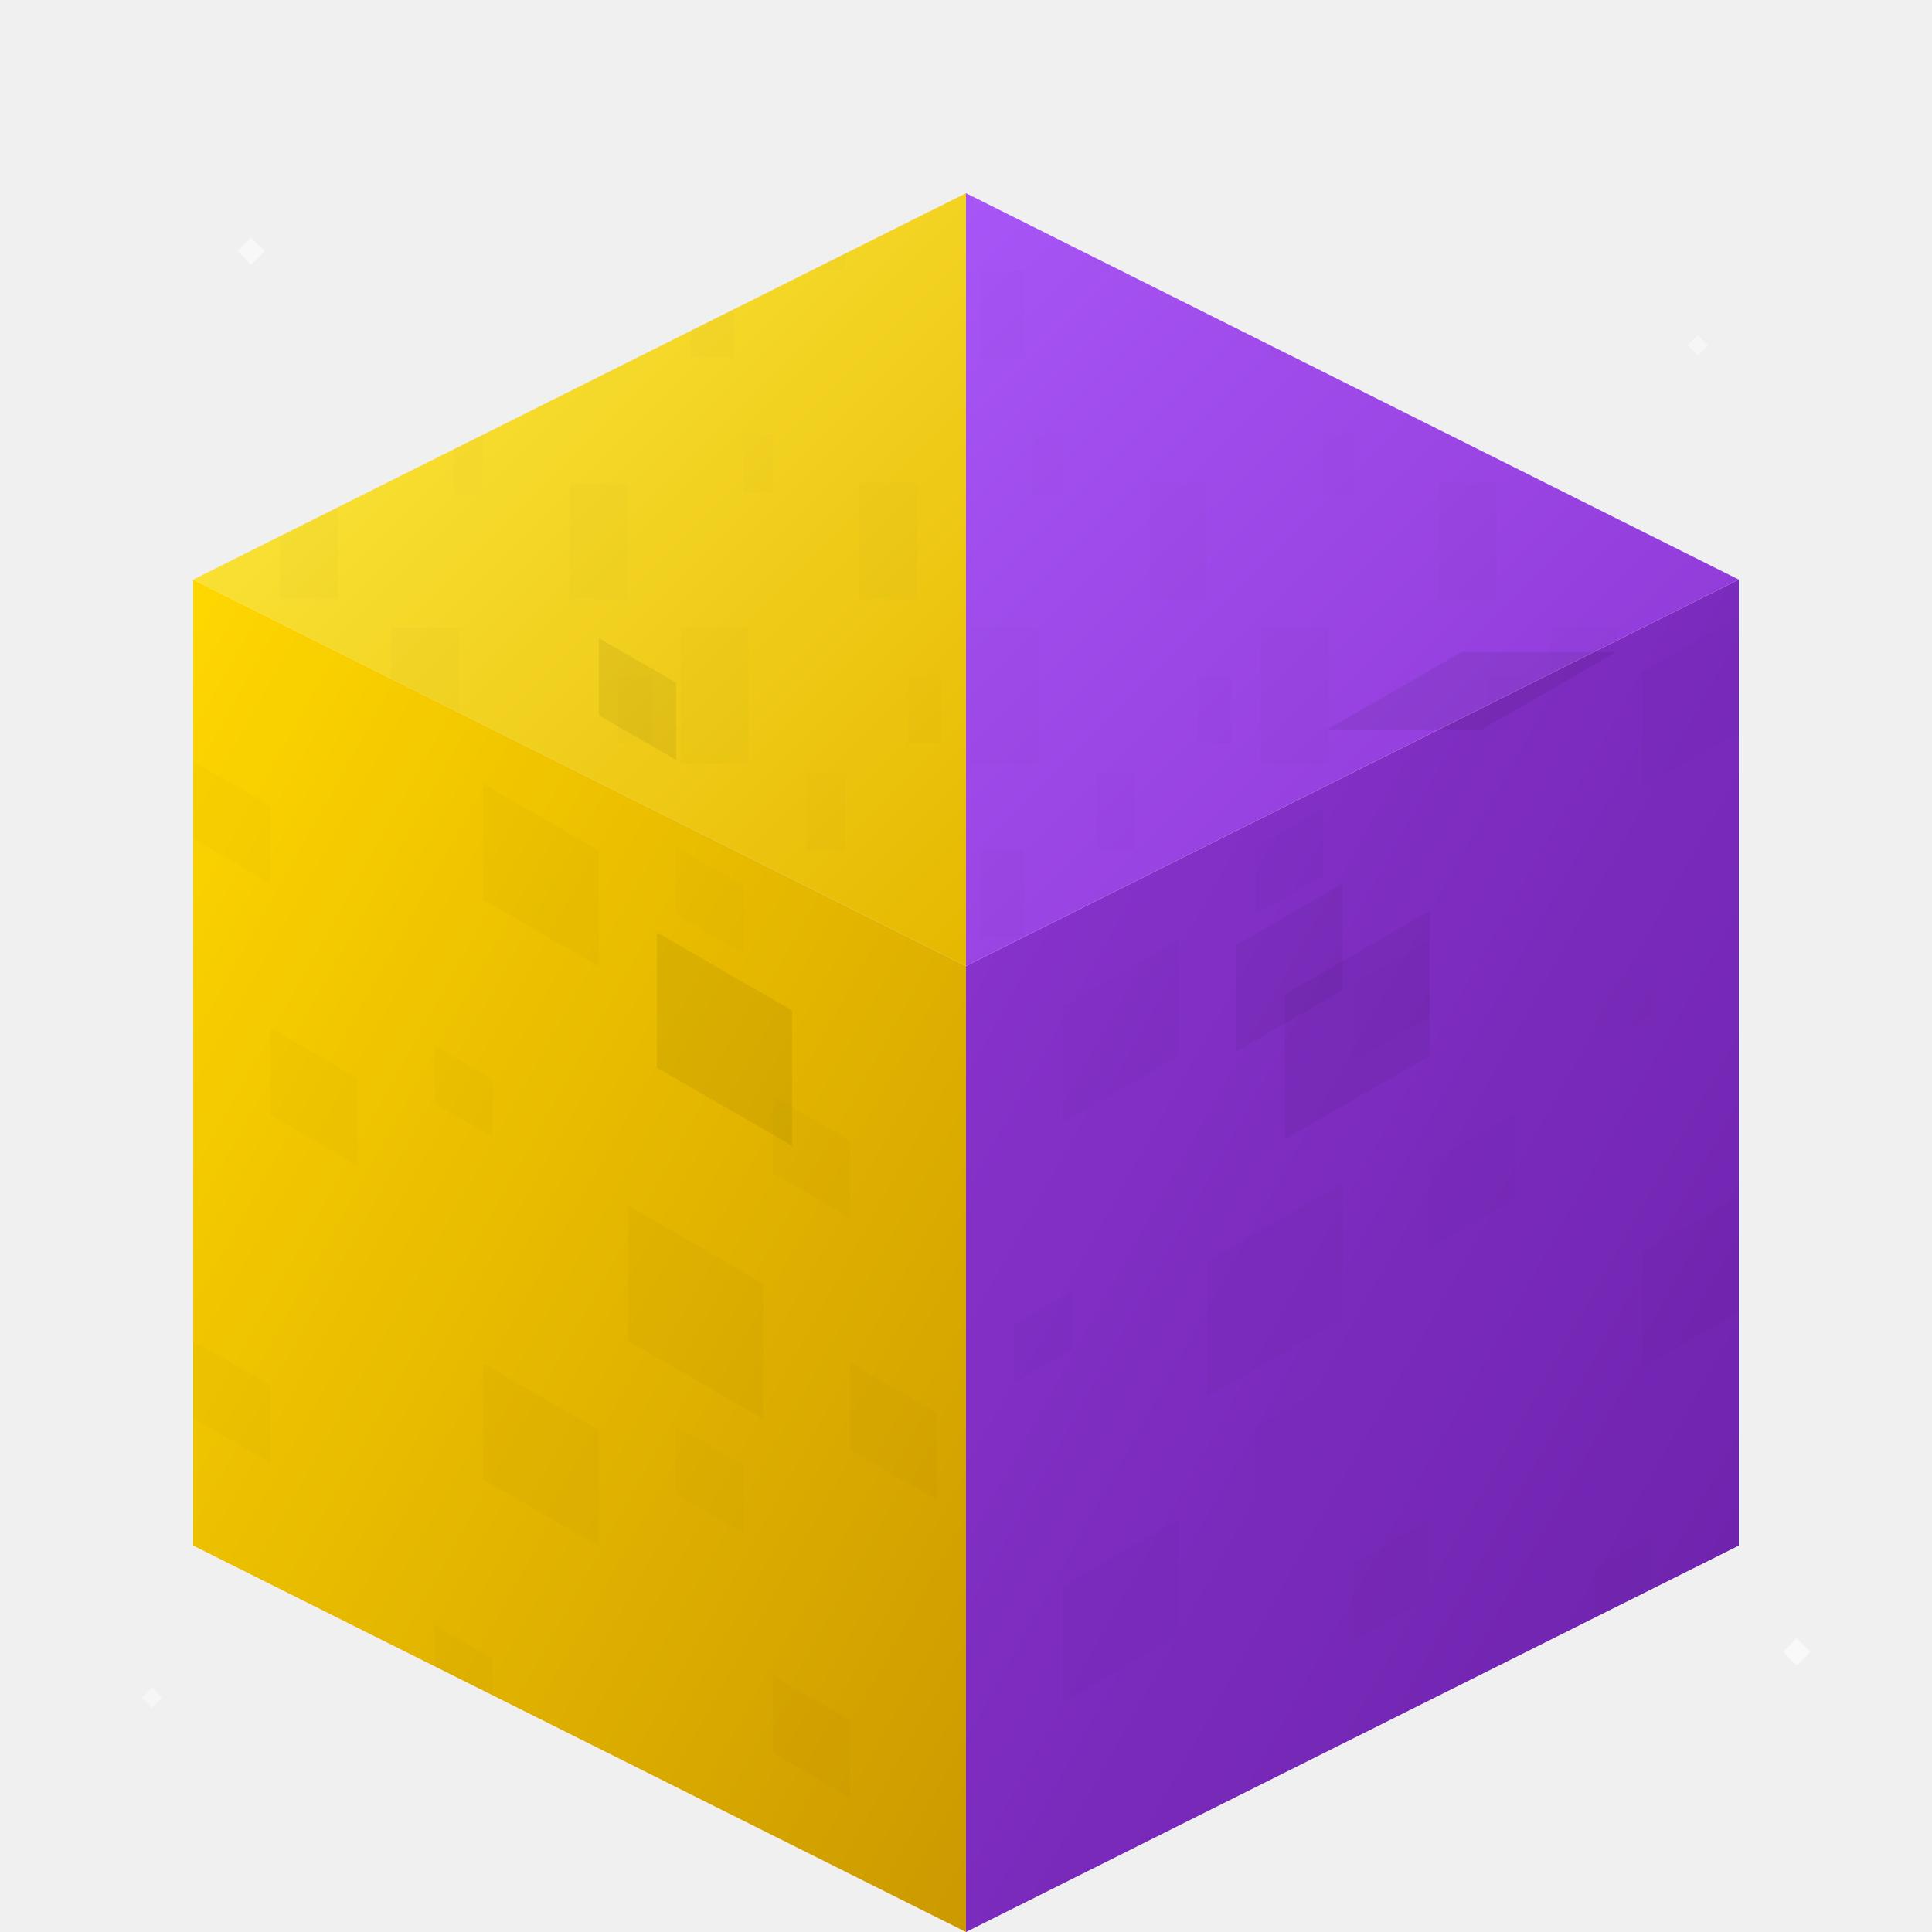
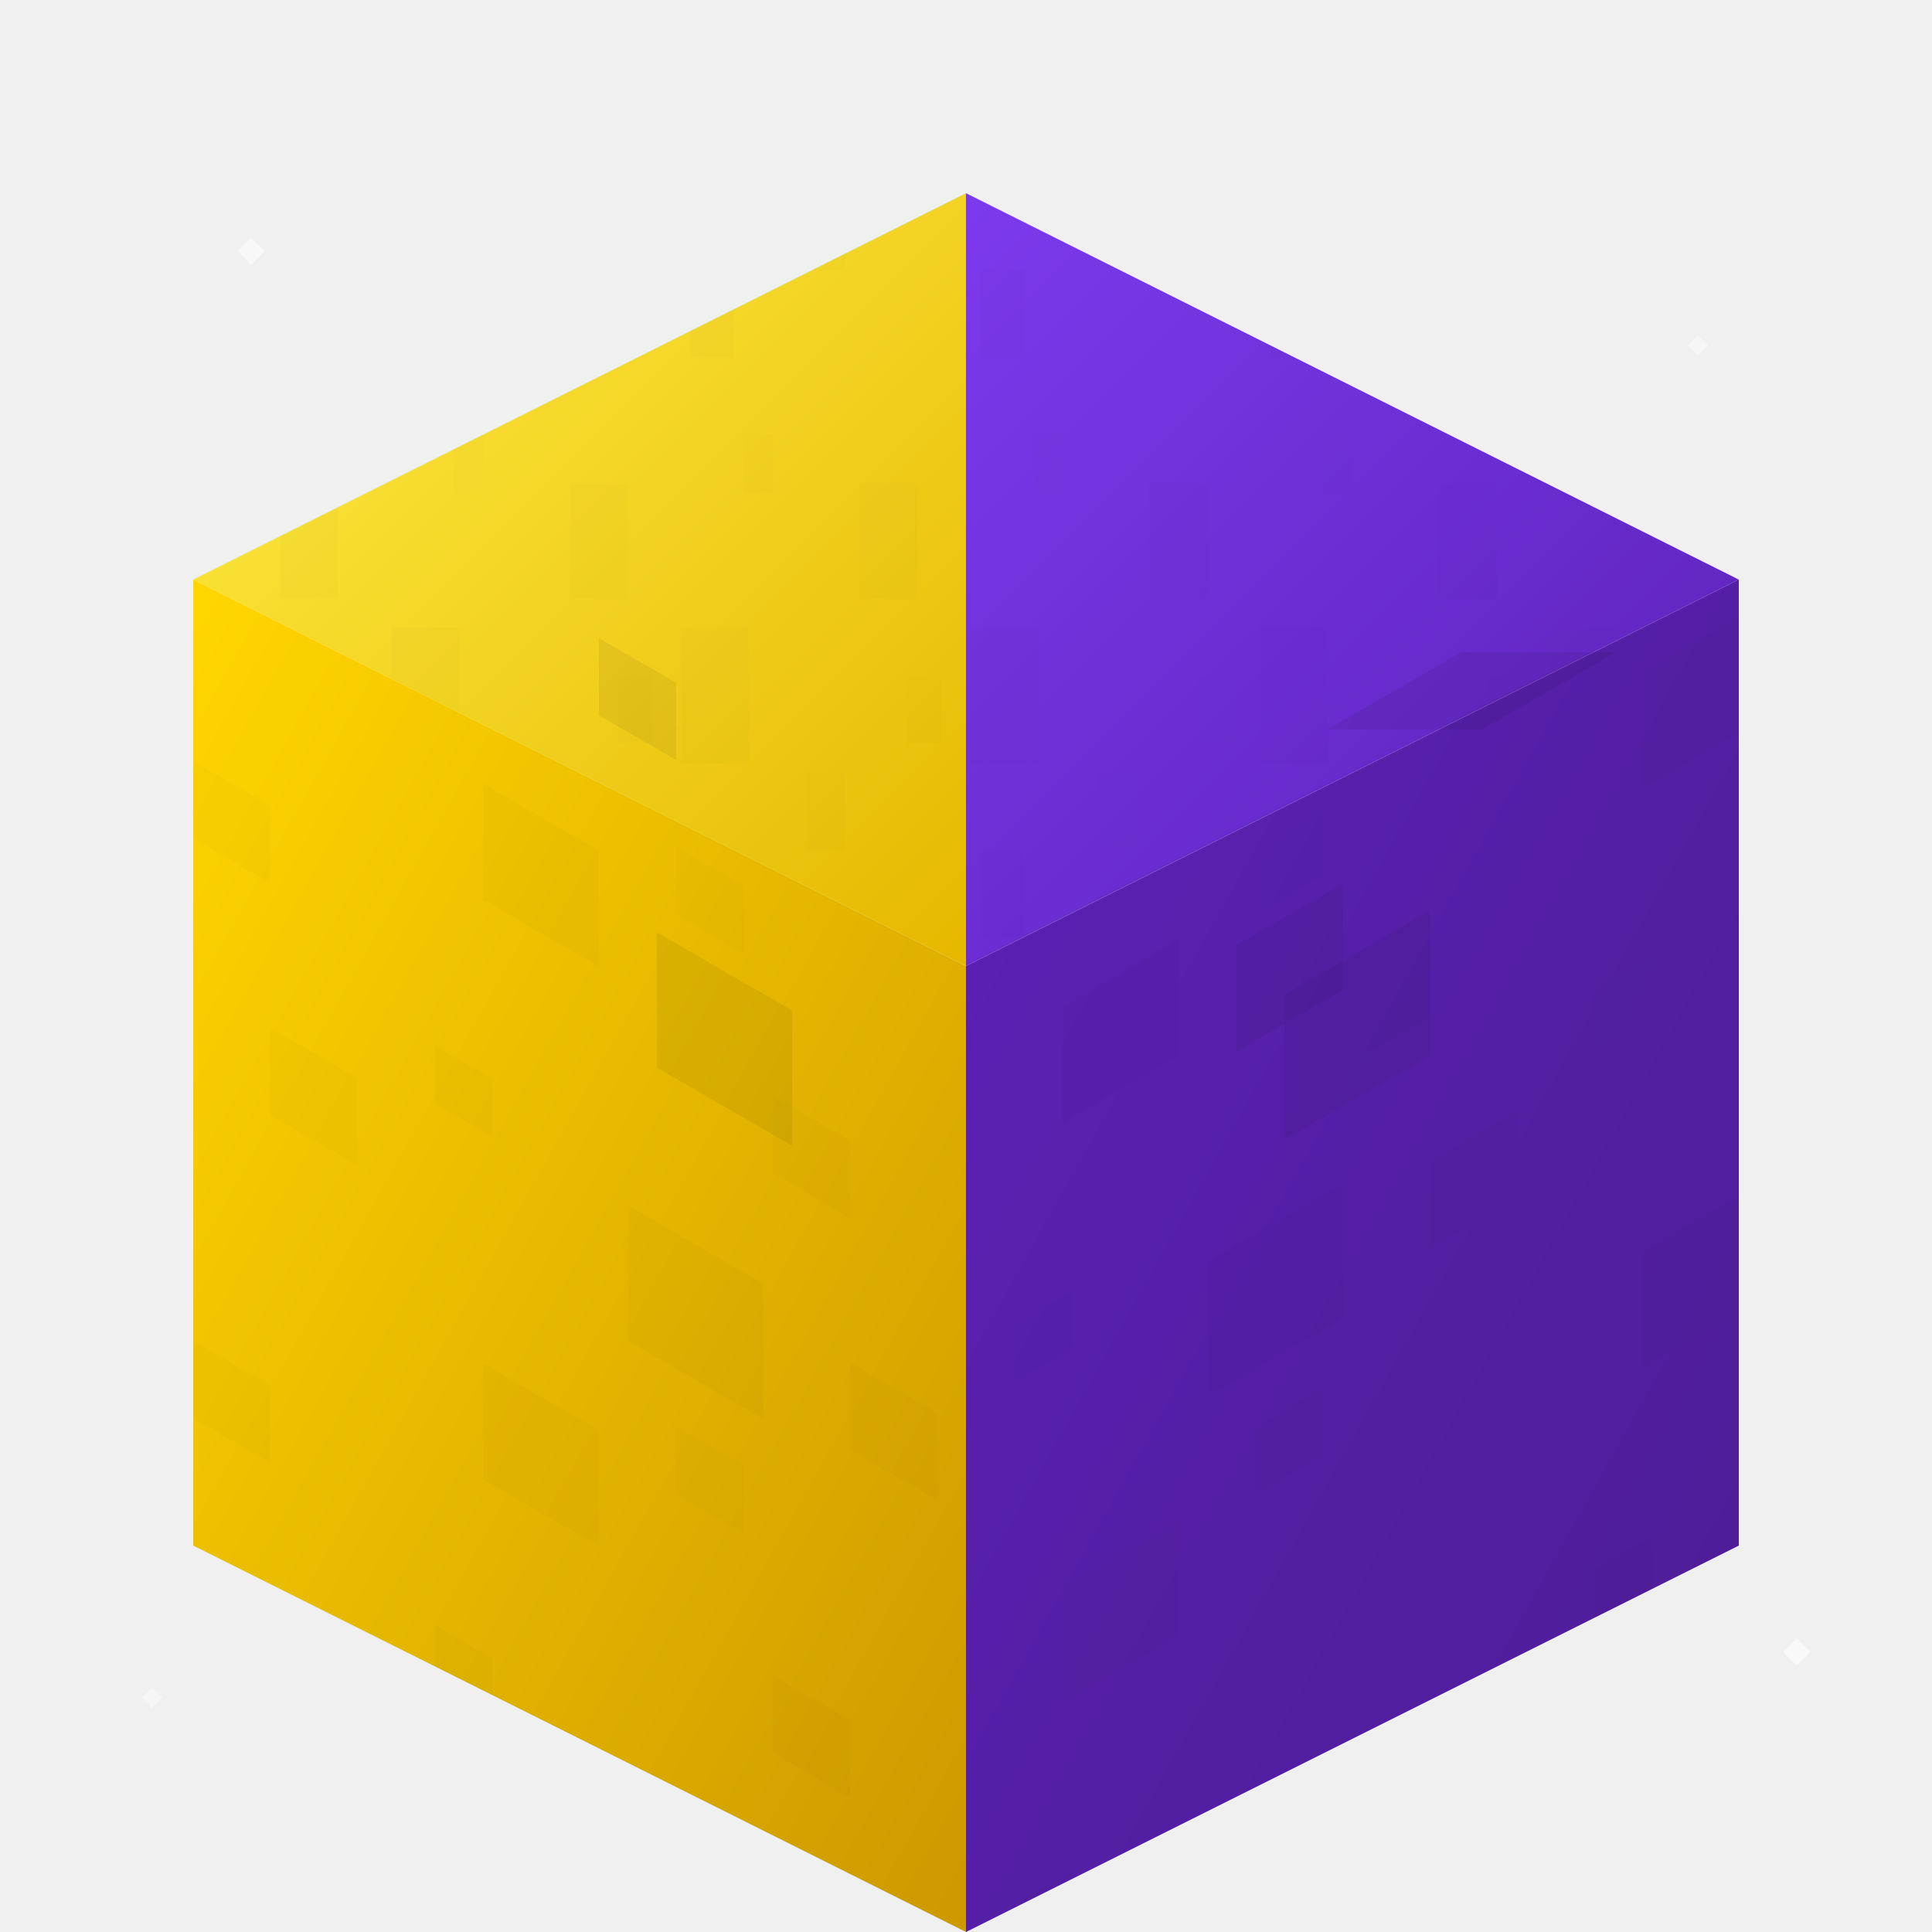
<svg xmlns="http://www.w3.org/2000/svg" width="200" height="200" viewBox="0 0 200 200" version="1.1">
  <defs>
    <linearGradient id="topYellow" x1="0%" y1="0%" x2="100%" y2="100%">
      <stop offset="0%" style="stop-color:#FFEE44;stop-opacity:1" />
      <stop offset="100%" style="stop-color:#E6B800;stop-opacity:1" />
    </linearGradient>
    <linearGradient id="leftYellow" x1="0%" y1="0%" x2="100%" y2="100%">
      <stop offset="0%" style="stop-color:#FFD700;stop-opacity:1" />
      <stop offset="100%" style="stop-color:#CC9900;stop-opacity:1" />
    </linearGradient>
    <linearGradient id="topPurple" x1="0%" y1="0%" x2="100%" y2="100%">
-       <stop offset="0%" style="stop-color:#A855F7;stop-opacity:1" />
-       <stop offset="100%" style="stop-color:#8B35D1;stop-opacity:1" />
+       <stop offset="0%" style="stop-color:#7C3AED;stop-opacity:1" />
+       <stop offset="100%" style="stop-color:#5B21B6;stop-opacity:1" />
    </linearGradient>
    <linearGradient id="rightPurple" x1="0%" y1="0%" x2="100%" y2="100%">
-       <stop offset="0%" style="stop-color:#8B35D1;stop-opacity:1" />
-       <stop offset="100%" style="stop-color:#6B21A8;stop-opacity:1" />
+       <stop offset="0%" style="stop-color:#5B21B6;stop-opacity:1" />
+       <stop offset="100%" style="stop-color:#4C1D95;stop-opacity:1" />
    </linearGradient>
    <pattern id="squares-left" x="0" y="0" width="60" height="60" patternUnits="userSpaceOnUse" patternTransform="skewY(30)">
      <rect x="10" y="10" width="12" height="12" fill="#000000" opacity="0.08" />
      <rect x="40" y="25" width="8" height="8" fill="#000000" opacity="0.06" />
      <rect x="25" y="45" width="14" height="14" fill="#000000" opacity="0.09" />
      <rect x="5" y="40" width="6" height="6" fill="#000000" opacity="0.06" />
      <rect x="48" y="48" width="9" height="9" fill="#000000" opacity="0.07" />
      <rect x="30" y="5" width="7" height="7" fill="#000000" opacity="0.05" />
    </pattern>
    <pattern id="squares-right" x="0" y="0" width="60" height="60" patternUnits="userSpaceOnUse" patternTransform="skewY(-30)">
      <rect x="10" y="10" width="12" height="12" fill="#000000" opacity="0.08" />
      <rect x="40" y="25" width="8" height="8" fill="#000000" opacity="0.06" />
      <rect x="25" y="45" width="14" height="14" fill="#000000" opacity="0.09" />
      <rect x="5" y="40" width="6" height="6" fill="#000000" opacity="0.06" />
      <rect x="48" y="48" width="9" height="9" fill="#000000" opacity="0.07" />
      <rect x="30" y="5" width="7" height="7" fill="#000000" opacity="0.05" />
    </pattern>
    <pattern id="squares-top" x="0" y="0" width="60" height="60" patternUnits="userSpaceOnUse" patternTransform="rotate(90) scale(1, 0.5)">
      <rect x="10" y="10" width="12" height="12" fill="#000000" opacity="0.08" />
      <rect x="40" y="25" width="8" height="8" fill="#000000" opacity="0.06" />
      <rect x="25" y="45" width="14" height="14" fill="#000000" opacity="0.09" />
      <rect x="5" y="40" width="6" height="6" fill="#000000" opacity="0.06" />
      <rect x="48" y="48" width="9" height="9" fill="#000000" opacity="0.07" />
      <rect x="30" y="5" width="7" height="7" fill="#000000" opacity="0.05" />
    </pattern>
  </defs>
  <g transform="translate(100, 100)">
    <path d="M -80,-40 L -80,60 L 0,100 L 0,0 Z" style="fill:url(#leftYellow)" />
    <path d="M -80,-40 L -80,60 L 0,100 L 0,0 Z" style="fill:url(#squares-left);opacity:0.25" />
    <path d="M 0,0 L 0,100 L 80,60 L 80,-40 Z" style="fill:url(#rightPurple)" />
    <path d="M 0,0 L 0,100 L 80,60 L 80,-40 Z" style="fill:url(#squares-right);opacity:0.22" />
    <path d="M -80,-40 L 0,-80 L 0,0 Z" style="fill:url(#topYellow)" />
    <path d="M -80,-40 L 0,-80 L 0,0 Z" style="fill:url(#squares-top);opacity:0.15" />
    <path d="M 0,-80 L 80,-40 L 0,0 Z" style="fill:url(#topPurple)" />
    <path d="M 0,-80 L 80,-40 L 0,0 Z" style="fill:url(#squares-top);opacity:0.15" />
    <g transform="skewY(30)">
      <rect x="-32" y="15" width="14" height="14" fill="#000000" opacity="0.06" />
      <rect x="-38" y="-12" width="8" height="8" fill="#000000" opacity="0.06" />
    </g>
    <g transform="skewY(-30)">
      <rect x="28" y="14" width="11" height="11" fill="#000000" opacity="0.05" />
      <rect x="33" y="22" width="15" height="15" fill="#000000" opacity="0.05" />
    </g>
    <g transform="matrix(1, 0, -0.866, 0.5, 0, 0)">
      <rect x="-5" y="-65" width="16" height="16" fill="#000000" opacity="0.07" />
    </g>
  </g>
  <rect x="25" y="25" width="2" height="2" fill="#FFFFFF" opacity="0.5" transform="rotate(45 26 26)" />
  <rect x="175" y="35" width="1.5" height="1.5" fill="#FFFFFF" opacity="0.4" transform="rotate(45 175.75 35.75)" />
  <rect x="185" y="170" width="2" height="2" fill="#FFFFFF" opacity="0.6" transform="rotate(45 186 171)" />
  <rect x="15" y="175" width="1.5" height="1.5" fill="#FFFFFF" opacity="0.4" transform="rotate(45 15.75 175.75)" />
</svg>
